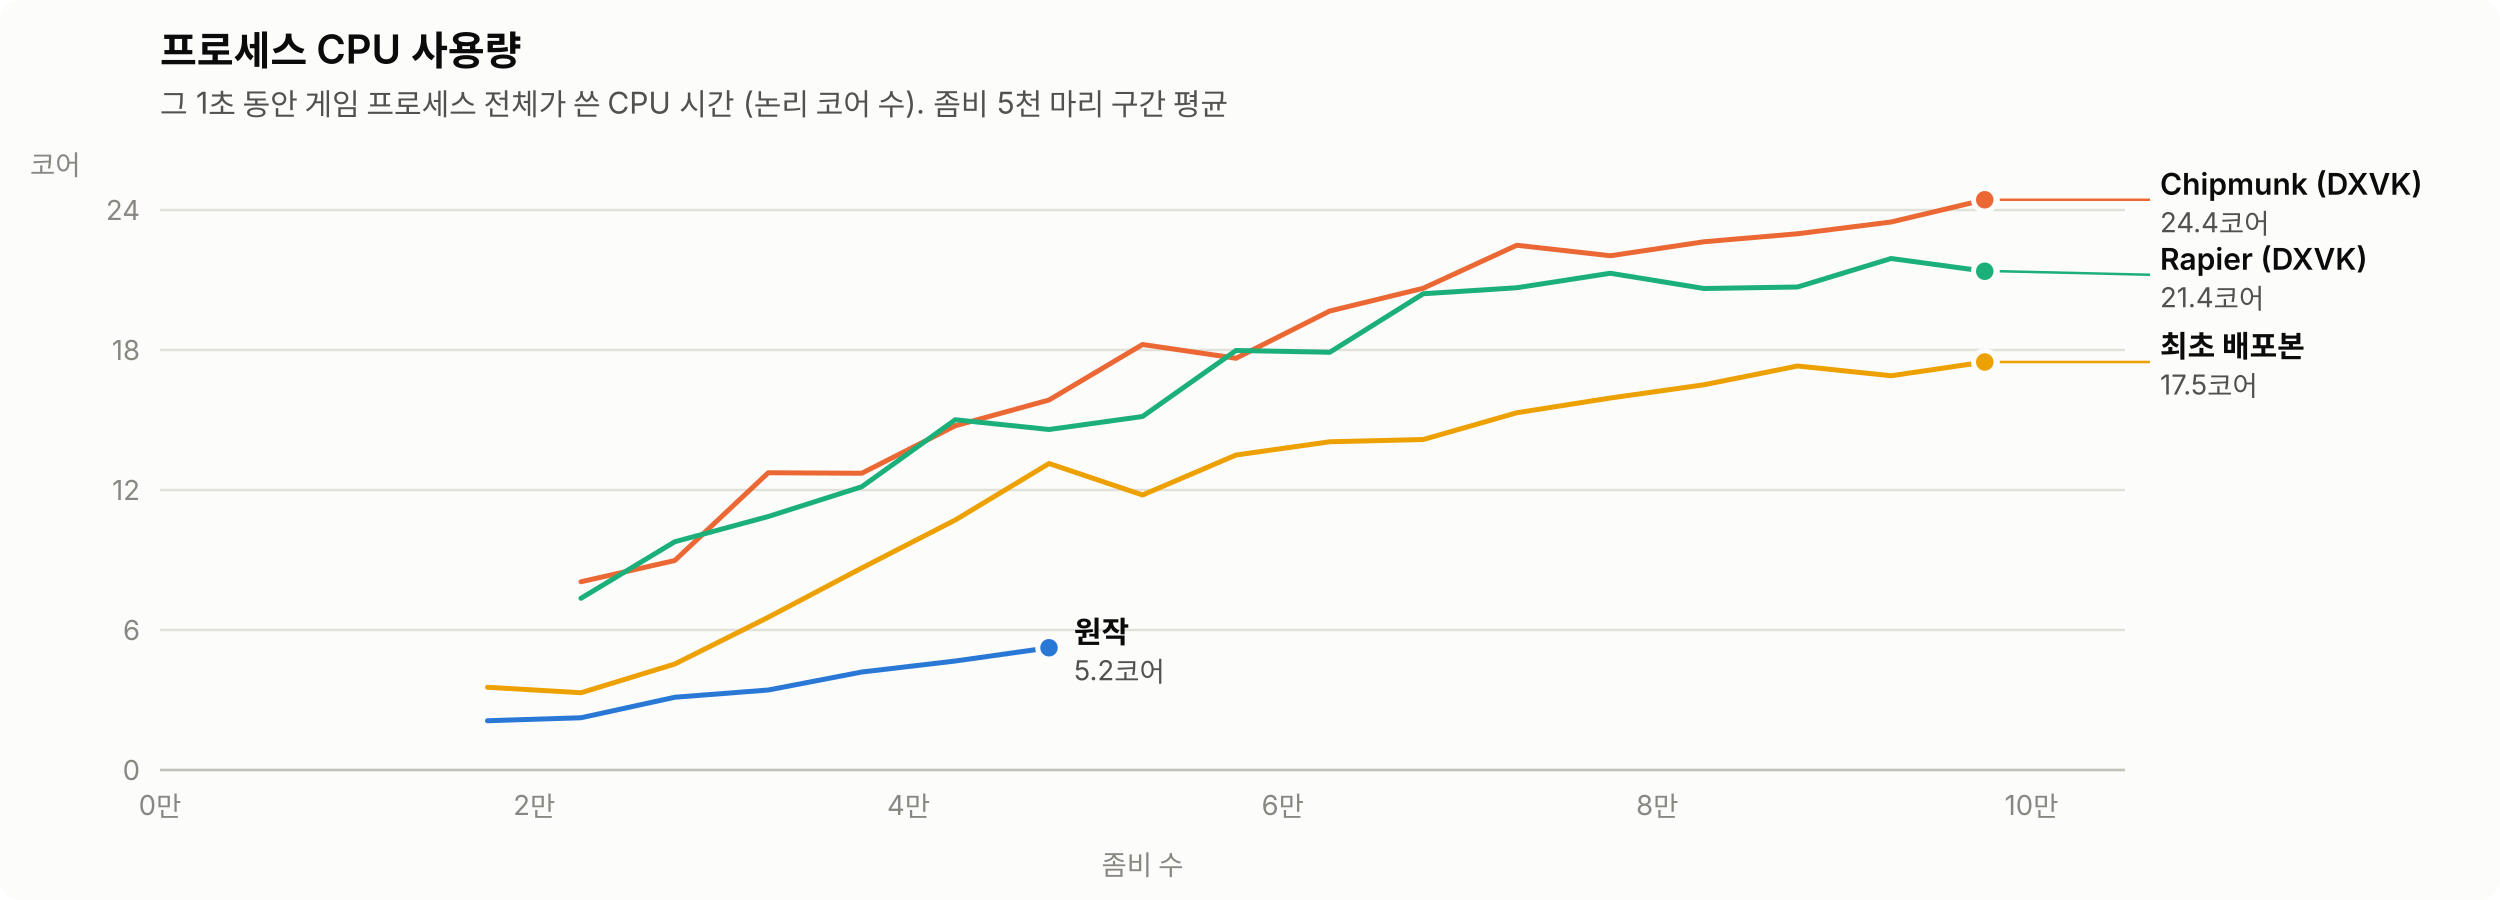
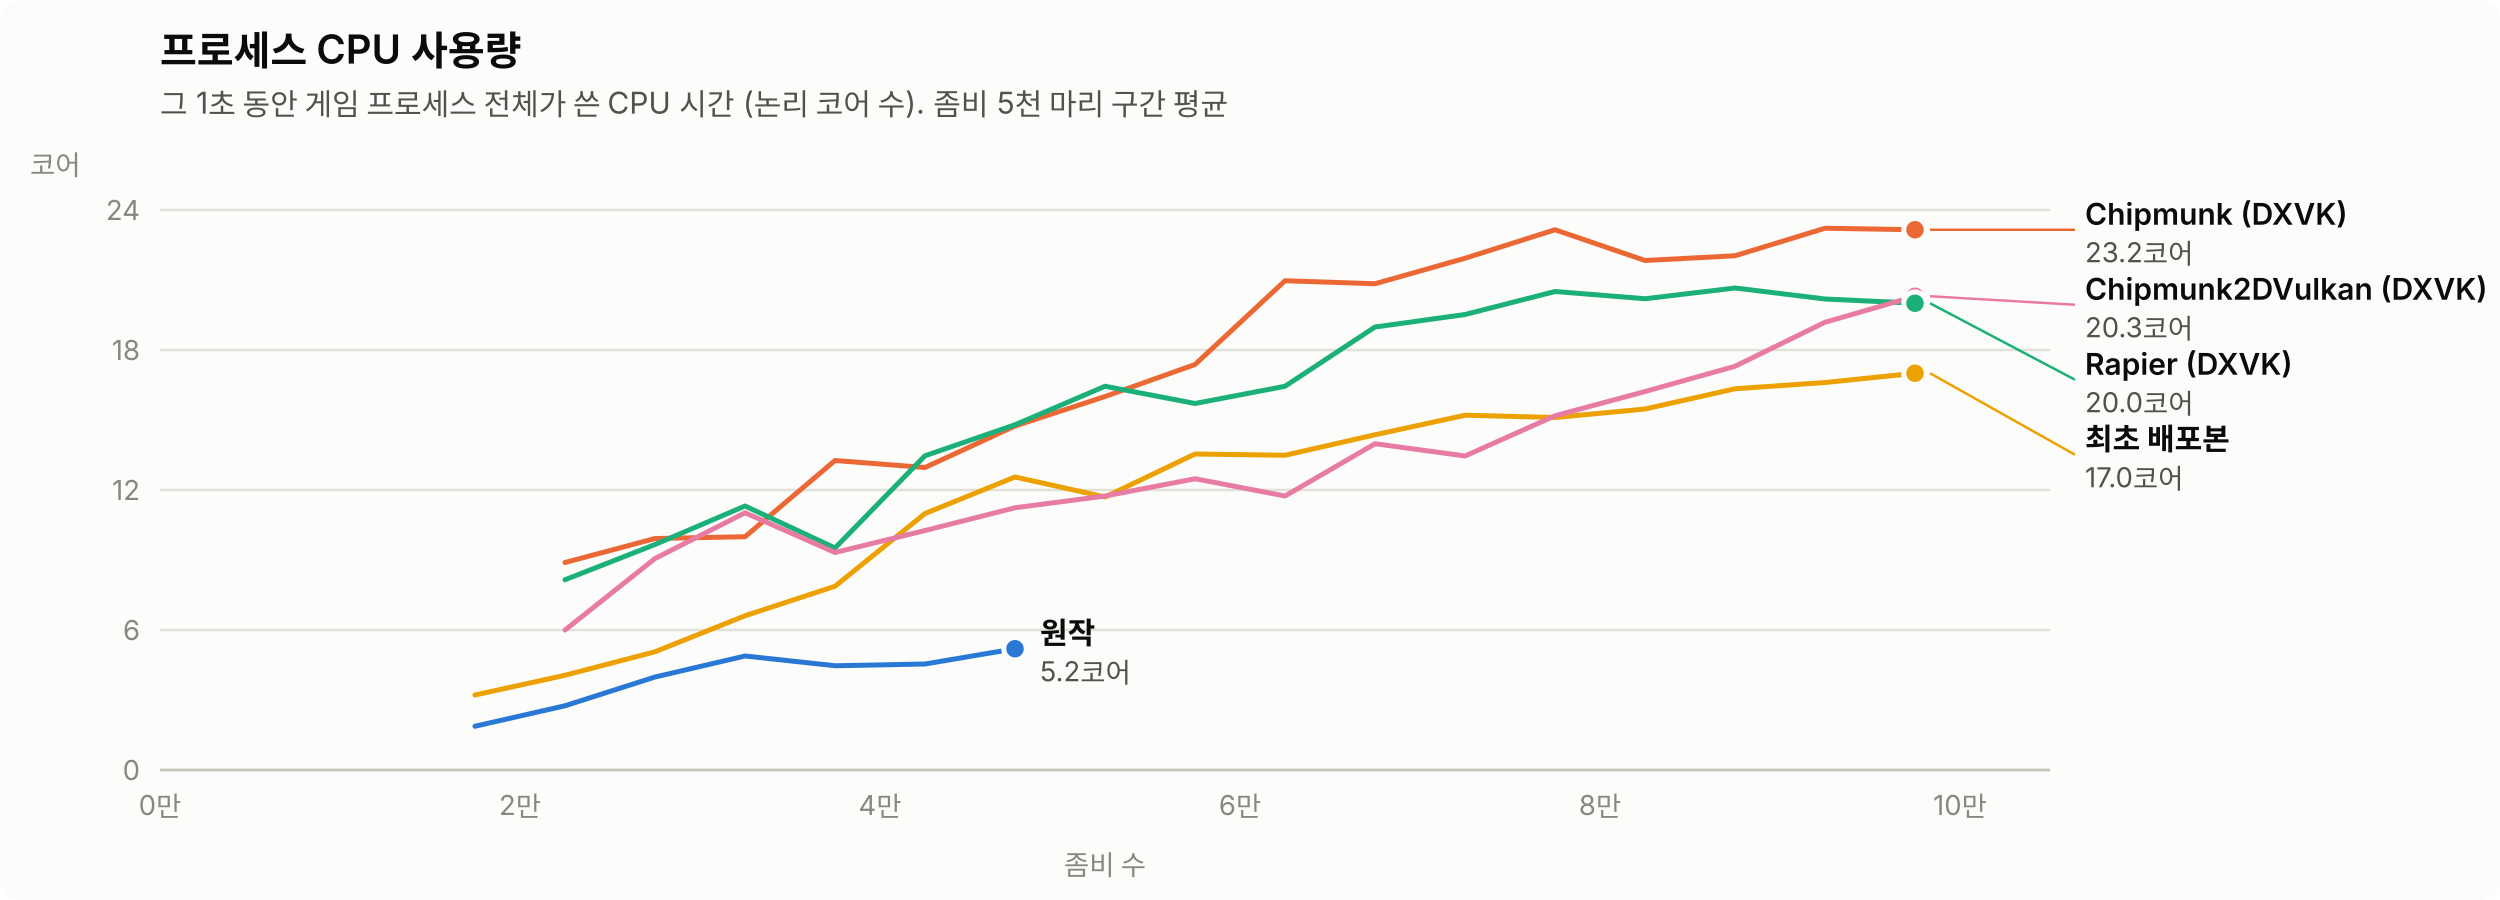
<svg xmlns="http://www.w3.org/2000/svg" viewBox="0 0 1000 360" width="1000" height="360" role="img" aria-label="프로세스 CPU 사용량">
-   <style>svg{font-family:system-ui, -apple-system, "Segoe UI", "Malgun Gothic", sans-serif}.bg{fill:#fcfcfb}.t1{fill:#0b0b0b}.t2{fill:#52514e}.tm{fill:#898781}.grid{stroke:#e1e0d9}.axis{stroke:#c3c2b7}.ring{stroke:#fcfcfb}.ref{stroke:#898781}.s-original{stroke:#2a78d6}.f-original{fill:#2a78d6}.s-first{stroke:#eda100}.f-first{fill:#eda100}.s-chipmunk{stroke:#eb6834}.f-chipmunk{fill:#eb6834}.s-rapier{stroke:#1baf7a}.f-rapier{fill:#1baf7a}@media (prefers-color-scheme: dark){.bg{fill:#1a1a19}.t1{fill:#f0efec}.t2{fill:#c3c2b7}.grid{stroke:#2c2c2a}.axis{stroke:#383835}.ring{stroke:#1a1a19}.s-original{stroke:#3987e5}.f-original{fill:#3987e5}.s-first{stroke:#c98500}.f-first{fill:#c98500}.s-chipmunk{stroke:#d95926}.f-chipmunk{fill:#d95926}.s-rapier{stroke:#199e70}.f-rapier{fill:#199e70}}</style>
+   <style>svg{font-family:system-ui, -apple-system, "Segoe UI", "Malgun Gothic", sans-serif}.bg{fill:#fcfcfb}.t1{fill:#0b0b0b}.t2{fill:#52514e}.tm{fill:#898781}.grid{stroke:#e1e0d9}.axis{stroke:#c3c2b7}.ring{stroke:#fcfcfb}.ref{stroke:#898781}.s-original{stroke:#2a78d6}.f-original{fill:#2a78d6}.s-first{stroke:#eda100}.f-first{fill:#eda100}.s-chipmunk{stroke:#eb6834}.f-chipmunk{fill:#eb6834}.s-rapier{stroke:#1baf7a}.f-rapier{fill:#1baf7a}.s-chipmunk-vulkan{stroke:#e87ba4}.f-chipmunk-vulkan{fill:#e87ba4}@media (prefers-color-scheme: dark){.bg{fill:#1a1a19}.t1{fill:#f0efec}.t2{fill:#c3c2b7}.grid{stroke:#2c2c2a}.axis{stroke:#383835}.ring{stroke:#1a1a19}.s-original{stroke:#3987e5}.f-original{fill:#3987e5}.s-first{stroke:#c98500}.f-first{fill:#c98500}.s-chipmunk{stroke:#d95926}.f-chipmunk{fill:#d95926}.s-rapier{stroke:#199e70}.f-rapier{fill:#199e70}.s-chipmunk-vulkan{stroke:#d55181}.f-chipmunk-vulkan{fill:#d55181}}</style>
  <rect class="bg" width="1000" height="360" rx="8" />
  <text class="t1" x="64" y="26" font-size="16" font-weight="600">프로세스 CPU 사용량</text>
  <text class="t2" x="64" y="46" font-size="12">그 1초 동안 게임 프로세스 전체가 쓴 CPU 시간 (논리 코어 수). 좀비 5천 마리 구간 평균</text>
-   <line class="grid" x1="64" x2="850" y1="308.0" y2="308.0" stroke-width="1" />
+   <line class="grid" x1="64" x2="820" y1="308.0" y2="308.0" stroke-width="1" />
  <text class="tm" x="56" y="312.0" font-size="11" text-anchor="end">0</text>
-   <line class="grid" x1="64" x2="850" y1="252.0" y2="252.0" stroke-width="1" />
+   <line class="grid" x1="64" x2="820" y1="252.0" y2="252.0" stroke-width="1" />
  <text class="tm" x="56" y="256.0" font-size="11" text-anchor="end">6</text>
-   <line class="grid" x1="64" x2="850" y1="196.0" y2="196.0" stroke-width="1" />
+   <line class="grid" x1="64" x2="820" y1="196.0" y2="196.0" stroke-width="1" />
  <text class="tm" x="56" y="200.0" font-size="11" text-anchor="end">12</text>
-   <line class="grid" x1="64" x2="850" y1="140.0" y2="140.0" stroke-width="1" />
+   <line class="grid" x1="64" x2="820" y1="140.0" y2="140.0" stroke-width="1" />
  <text class="tm" x="56" y="144.0" font-size="11" text-anchor="end">18</text>
-   <line class="grid" x1="64" x2="850" y1="84.0" y2="84.0" stroke-width="1" />
+   <line class="grid" x1="64" x2="820" y1="84.0" y2="84.0" stroke-width="1" />
  <text class="tm" x="56" y="88.0" font-size="11" text-anchor="end">24</text>
-   <line class="axis" x1="64" x2="850" y1="308" y2="308" stroke-width="1" />
+   <line class="axis" x1="64" x2="820" y1="308" y2="308" stroke-width="1" />
  <text class="tm" x="64.0" y="326" font-size="11" text-anchor="middle">0만</text>
-   <text class="tm" x="213.7" y="326" font-size="11" text-anchor="middle">2만</text>
-   <text class="tm" x="363.4" y="326" font-size="11" text-anchor="middle">4만</text>
-   <text class="tm" x="513.1" y="326" font-size="11" text-anchor="middle">6만</text>
-   <text class="tm" x="662.9" y="326" font-size="11" text-anchor="middle">8만</text>
-   <text class="tm" x="812.6" y="326" font-size="11" text-anchor="middle">10만</text>
-   <text class="tm" x="457.0" y="350" font-size="11" text-anchor="middle">좀비 수</text>
+   <text class="tm" x="208.0" y="326" font-size="11" text-anchor="middle">2만</text>
+   <text class="tm" x="352.0" y="326" font-size="11" text-anchor="middle">4만</text>
+   <text class="tm" x="496.0" y="326" font-size="11" text-anchor="middle">6만</text>
+   <text class="tm" x="640.0" y="326" font-size="11" text-anchor="middle">8만</text>
+   <text class="tm" x="784.0" y="326" font-size="11" text-anchor="middle">10만</text>
+   <text class="tm" x="442.0" y="350" font-size="11" text-anchor="middle">좀비 수</text>
  <text class="tm" x="12" y="70" font-size="11" text-anchor="start">코어</text>
-   <path class="s-original" d="M195.0,288.3 L232.4,287.1 L269.9,278.9 L307.3,276.0 L344.7,268.8 L382.1,264.4 L419.6,259.1" fill="none" stroke-width="2" stroke-linejoin="round" stroke-linecap="round" />
-   <circle cx="195.0" cy="288.3" r="10" fill="transparent" />
-   <circle cx="232.4" cy="287.1" r="10" fill="transparent" />
-   <circle cx="269.9" cy="278.9" r="10" fill="transparent" />
-   <circle cx="307.3" cy="276.0" r="10" fill="transparent" />
-   <circle cx="344.7" cy="268.8" r="10" fill="transparent" />
-   <circle cx="382.1" cy="264.4" r="10" fill="transparent" />
-   <circle cx="419.6" cy="259.1" r="10" fill="transparent" />
-   <path class="s-first" d="M195.0,274.9 L232.4,277.1 L269.9,265.6 L307.3,246.9 L344.7,227.2 L382.1,208.0 L419.6,185.4 L457.0,198.0 L494.4,182.0 L531.9,176.7 L569.3,175.8 L606.7,165.1 L644.1,159.2 L681.6,153.9 L719.0,146.4 L756.4,150.3 L793.9,144.8" fill="none" stroke-width="2" stroke-linejoin="round" stroke-linecap="round" />
-   <circle cx="195.0" cy="274.9" r="10" fill="transparent" />
-   <circle cx="232.4" cy="277.1" r="10" fill="transparent" />
-   <circle cx="269.9" cy="265.6" r="10" fill="transparent" />
-   <circle cx="307.3" cy="246.9" r="10" fill="transparent" />
-   <circle cx="344.7" cy="227.2" r="10" fill="transparent" />
-   <circle cx="382.1" cy="208.0" r="10" fill="transparent" />
-   <circle cx="419.6" cy="185.4" r="10" fill="transparent" />
-   <circle cx="457.0" cy="198.0" r="10" fill="transparent" />
-   <circle cx="494.4" cy="182.0" r="10" fill="transparent" />
-   <circle cx="531.9" cy="176.7" r="10" fill="transparent" />
-   <circle cx="569.3" cy="175.8" r="10" fill="transparent" />
-   <circle cx="606.7" cy="165.1" r="10" fill="transparent" />
-   <circle cx="644.1" cy="159.2" r="10" fill="transparent" />
-   <circle cx="681.6" cy="153.9" r="10" fill="transparent" />
-   <circle cx="719.0" cy="146.4" r="10" fill="transparent" />
-   <circle cx="756.4" cy="150.3" r="10" fill="transparent" />
-   <circle cx="793.9" cy="144.8" r="10" fill="transparent" />
-   <path class="s-chipmunk" d="M232.4,232.7 L269.9,224.2 L307.3,189.1 L344.7,189.3 L382.1,170.3 L419.6,160.0 L457.0,137.8 L494.4,143.3 L531.9,124.4 L569.3,115.3 L606.7,98.1 L644.1,102.3 L681.6,96.7 L719.0,93.5 L756.4,88.8 L793.9,79.9" fill="none" stroke-width="2" stroke-linejoin="round" stroke-linecap="round" />
-   <circle cx="232.4" cy="232.7" r="10" fill="transparent" />
-   <circle cx="269.9" cy="224.2" r="10" fill="transparent" />
-   <circle cx="307.3" cy="189.1" r="10" fill="transparent" />
-   <circle cx="344.7" cy="189.3" r="10" fill="transparent" />
-   <circle cx="382.1" cy="170.3" r="10" fill="transparent" />
-   <circle cx="419.6" cy="160.0" r="10" fill="transparent" />
-   <circle cx="457.0" cy="137.8" r="10" fill="transparent" />
-   <circle cx="494.4" cy="143.3" r="10" fill="transparent" />
-   <circle cx="531.9" cy="124.4" r="10" fill="transparent" />
-   <circle cx="569.3" cy="115.3" r="10" fill="transparent" />
-   <circle cx="606.7" cy="98.1" r="10" fill="transparent" />
-   <circle cx="644.1" cy="102.3" r="10" fill="transparent" />
-   <circle cx="681.6" cy="96.7" r="10" fill="transparent" />
-   <circle cx="719.0" cy="93.5" r="10" fill="transparent" />
-   <circle cx="756.4" cy="88.8" r="10" fill="transparent" />
-   <circle cx="793.9" cy="79.9" r="10" fill="transparent" />
-   <path class="s-rapier" d="M232.4,239.3 L269.9,216.7 L307.3,206.6 L344.7,194.7 L382.1,167.9 L419.6,171.8 L457.0,166.6 L494.4,140.2 L531.9,140.9 L569.3,117.5 L606.7,115.1 L644.1,109.3 L681.6,115.4 L719.0,114.8 L756.4,103.4 L793.9,108.5" fill="none" stroke-width="2" stroke-linejoin="round" stroke-linecap="round" />
-   <circle cx="232.4" cy="239.3" r="10" fill="transparent" />
-   <circle cx="269.9" cy="216.7" r="10" fill="transparent" />
-   <circle cx="307.3" cy="206.6" r="10" fill="transparent" />
-   <circle cx="344.7" cy="194.7" r="10" fill="transparent" />
-   <circle cx="382.1" cy="167.9" r="10" fill="transparent" />
-   <circle cx="419.6" cy="171.8" r="10" fill="transparent" />
-   <circle cx="457.0" cy="166.6" r="10" fill="transparent" />
-   <circle cx="494.4" cy="140.2" r="10" fill="transparent" />
-   <circle cx="531.9" cy="140.9" r="10" fill="transparent" />
-   <circle cx="569.3" cy="117.5" r="10" fill="transparent" />
-   <circle cx="606.7" cy="115.1" r="10" fill="transparent" />
-   <circle cx="644.1" cy="109.3" r="10" fill="transparent" />
-   <circle cx="681.6" cy="115.4" r="10" fill="transparent" />
-   <circle cx="719.0" cy="114.8" r="10" fill="transparent" />
-   <circle cx="756.4" cy="103.4" r="10" fill="transparent" />
-   <circle cx="793.9" cy="108.5" r="10" fill="transparent" />
-   <circle class="f-chipmunk ring" cx="793.9" cy="79.9" r="4.5" stroke-width="2" />
-   <line class="s-chipmunk" x1="799.9" y1="79.9" x2="860" y2="79.9" stroke-width="1" />
-   <text class="t1" x="864" y="77.9" font-size="12" font-weight="600">Chipmunk (DXVK)</text>
-   <text class="t2" x="864" y="92.9" font-size="11">24.4코어</text>
-   <circle class="f-rapier ring" cx="793.9" cy="108.5" r="4.5" stroke-width="2" />
-   <line class="s-rapier" x1="799.9" y1="108.5" x2="860" y2="109.9" stroke-width="1" />
-   <text class="t1" x="864" y="107.9" font-size="12" font-weight="600">Rapier (DXVK)</text>
-   <text class="t2" x="864" y="122.9" font-size="11">21.4코어</text>
-   <circle class="f-first ring" cx="793.9" cy="144.8" r="4.5" stroke-width="2" />
-   <line class="s-first" x1="799.9" y1="144.8" x2="860" y2="144.8" stroke-width="1" />
-   <text class="t1" x="864" y="142.8" font-size="12" font-weight="600">최초 배포본</text>
-   <text class="t2" x="864" y="157.8" font-size="11">17.5코어</text>
-   <circle class="f-original ring" cx="419.6" cy="259.1" r="4.5" stroke-width="2" />
-   <text class="t1" x="429.571" y="257.1" font-size="12" font-weight="600">원작</text>
-   <text class="t2" x="429.571" y="272.1" font-size="11">5.2코어</text>
+   <path class="s-original" d="M190.0,290.5 L226.0,282.3 L262.0,270.8 L298.0,262.4 L334.0,266.3 L370.0,265.6 L406.0,259.5" fill="none" stroke-width="2" stroke-linejoin="round" stroke-linecap="round" />
+   <circle cx="190.0" cy="290.5" r="10" fill="transparent" />
+   <circle cx="226.0" cy="282.3" r="10" fill="transparent" />
+   <circle cx="262.0" cy="270.8" r="10" fill="transparent" />
+   <circle cx="298.0" cy="262.4" r="10" fill="transparent" />
+   <circle cx="334.0" cy="266.3" r="10" fill="transparent" />
+   <circle cx="370.0" cy="265.6" r="10" fill="transparent" />
+   <circle cx="406.0" cy="259.5" r="10" fill="transparent" />
+   <path class="s-first" d="M190.0,278.0 L226.0,270.1 L262.0,260.7 L298.0,246.3 L334.0,234.5 L370.0,205.4 L406.0,190.8 L442.0,198.8 L478.0,181.6 L514.0,182.1 L550.0,173.9 L586.0,166.1 L622.0,167.0 L658.0,163.6 L694.0,155.5 L730.0,153.0 L766.0,149.3" fill="none" stroke-width="2" stroke-linejoin="round" stroke-linecap="round" />
+   <circle cx="190.0" cy="278.0" r="10" fill="transparent" />
+   <circle cx="226.0" cy="270.1" r="10" fill="transparent" />
+   <circle cx="262.0" cy="260.7" r="10" fill="transparent" />
+   <circle cx="298.0" cy="246.3" r="10" fill="transparent" />
+   <circle cx="334.0" cy="234.5" r="10" fill="transparent" />
+   <circle cx="370.0" cy="205.4" r="10" fill="transparent" />
+   <circle cx="406.0" cy="190.8" r="10" fill="transparent" />
+   <circle cx="442.0" cy="198.8" r="10" fill="transparent" />
+   <circle cx="478.0" cy="181.6" r="10" fill="transparent" />
+   <circle cx="514.0" cy="182.1" r="10" fill="transparent" />
+   <circle cx="550.0" cy="173.9" r="10" fill="transparent" />
+   <circle cx="586.0" cy="166.1" r="10" fill="transparent" />
+   <circle cx="622.0" cy="167.0" r="10" fill="transparent" />
+   <circle cx="658.0" cy="163.6" r="10" fill="transparent" />
+   <circle cx="694.0" cy="155.5" r="10" fill="transparent" />
+   <circle cx="730.0" cy="153.0" r="10" fill="transparent" />
+   <circle cx="766.0" cy="149.3" r="10" fill="transparent" />
+   <path class="s-chipmunk" d="M226.0,225.0 L262.0,215.4 L298.0,214.7 L334.0,184.2 L370.0,187.0 L406.0,170.4 L442.0,158.6 L478.0,145.8 L514.0,112.3 L550.0,113.5 L586.0,103.3 L622.0,91.9 L658.0,104.2 L694.0,102.3 L730.0,91.3 L766.0,91.9" fill="none" stroke-width="2" stroke-linejoin="round" stroke-linecap="round" />
+   <circle cx="226.0" cy="225.0" r="10" fill="transparent" />
+   <circle cx="262.0" cy="215.4" r="10" fill="transparent" />
+   <circle cx="298.0" cy="214.7" r="10" fill="transparent" />
+   <circle cx="334.0" cy="184.2" r="10" fill="transparent" />
+   <circle cx="370.0" cy="187.0" r="10" fill="transparent" />
+   <circle cx="406.0" cy="170.4" r="10" fill="transparent" />
+   <circle cx="442.0" cy="158.6" r="10" fill="transparent" />
+   <circle cx="478.0" cy="145.8" r="10" fill="transparent" />
+   <circle cx="514.0" cy="112.3" r="10" fill="transparent" />
+   <circle cx="550.0" cy="113.5" r="10" fill="transparent" />
+   <circle cx="586.0" cy="103.3" r="10" fill="transparent" />
+   <circle cx="622.0" cy="91.9" r="10" fill="transparent" />
+   <circle cx="658.0" cy="104.2" r="10" fill="transparent" />
+   <circle cx="694.0" cy="102.3" r="10" fill="transparent" />
+   <circle cx="730.0" cy="91.3" r="10" fill="transparent" />
+   <circle cx="766.0" cy="91.9" r="10" fill="transparent" />
+   <path class="s-rapier" d="M226.0,231.9 L262.0,217.8 L298.0,202.4 L334.0,219.2 L370.0,182.3 L406.0,169.9 L442.0,154.5 L478.0,161.4 L514.0,154.5 L550.0,130.8 L586.0,125.8 L622.0,116.6 L658.0,119.5 L694.0,115.2 L730.0,119.6 L766.0,121.3" fill="none" stroke-width="2" stroke-linejoin="round" stroke-linecap="round" />
+   <circle cx="226.0" cy="231.9" r="10" fill="transparent" />
+   <circle cx="262.0" cy="217.8" r="10" fill="transparent" />
+   <circle cx="298.0" cy="202.4" r="10" fill="transparent" />
+   <circle cx="334.0" cy="219.2" r="10" fill="transparent" />
+   <circle cx="370.0" cy="182.3" r="10" fill="transparent" />
+   <circle cx="406.0" cy="169.9" r="10" fill="transparent" />
+   <circle cx="442.0" cy="154.5" r="10" fill="transparent" />
+   <circle cx="478.0" cy="161.4" r="10" fill="transparent" />
+   <circle cx="514.0" cy="154.5" r="10" fill="transparent" />
+   <circle cx="550.0" cy="130.8" r="10" fill="transparent" />
+   <circle cx="586.0" cy="125.8" r="10" fill="transparent" />
+   <circle cx="622.0" cy="116.6" r="10" fill="transparent" />
+   <circle cx="658.0" cy="119.5" r="10" fill="transparent" />
+   <circle cx="694.0" cy="115.2" r="10" fill="transparent" />
+   <circle cx="730.0" cy="119.6" r="10" fill="transparent" />
+   <circle cx="766.0" cy="121.3" r="10" fill="transparent" />
+   <path class="s-chipmunk-vulkan" d="M226.0,252.0 L262.0,223.4 L298.0,205.1 L334.0,221.0 L370.0,212.2 L406.0,203.1 L442.0,198.4 L478.0,191.5 L514.0,198.4 L550.0,177.5 L586.0,182.4 L622.0,166.3 L658.0,156.6 L694.0,146.5 L730.0,128.9 L766.0,118.5" fill="none" stroke-width="2" stroke-linejoin="round" stroke-linecap="round" />
+   <circle cx="226.0" cy="252.0" r="10" fill="transparent" />
+   <circle cx="262.0" cy="223.4" r="10" fill="transparent" />
+   <circle cx="298.0" cy="205.1" r="10" fill="transparent" />
+   <circle cx="334.0" cy="221.0" r="10" fill="transparent" />
+   <circle cx="370.0" cy="212.2" r="10" fill="transparent" />
+   <circle cx="406.0" cy="203.1" r="10" fill="transparent" />
+   <circle cx="442.0" cy="198.4" r="10" fill="transparent" />
+   <circle cx="478.0" cy="191.5" r="10" fill="transparent" />
+   <circle cx="514.0" cy="198.4" r="10" fill="transparent" />
+   <circle cx="550.0" cy="177.5" r="10" fill="transparent" />
+   <circle cx="586.0" cy="182.4" r="10" fill="transparent" />
+   <circle cx="622.0" cy="166.3" r="10" fill="transparent" />
+   <circle cx="658.0" cy="156.6" r="10" fill="transparent" />
+   <circle cx="694.0" cy="146.5" r="10" fill="transparent" />
+   <circle cx="730.0" cy="128.9" r="10" fill="transparent" />
+   <circle cx="766.0" cy="118.5" r="10" fill="transparent" />
+   <circle class="f-chipmunk ring" cx="766.0" cy="91.9" r="4.5" stroke-width="2" />
+   <line class="s-chipmunk" x1="772.0" y1="91.9" x2="830" y2="91.9" stroke-width="1" />
+   <text class="t1" x="834" y="89.9" font-size="12" font-weight="600">Chipmunk (DXVK)</text>
+   <text class="t2" x="834" y="104.9" font-size="11">23.2코어</text>
+   <circle class="f-chipmunk-vulkan ring" cx="766.0" cy="118.5" r="4.5" stroke-width="2" />
+   <line class="s-chipmunk-vulkan" x1="772.0" y1="118.5" x2="830" y2="121.9" stroke-width="1" />
+   <text class="t1" x="834" y="119.9" font-size="12" font-weight="600">Chipmunk2DVulkan (DXVK)</text>
+   <text class="t2" x="834" y="134.9" font-size="11">20.3코어</text>
+   <circle class="f-rapier ring" cx="766.0" cy="121.3" r="4.5" stroke-width="2" />
+   <line class="s-rapier" x1="772.0" y1="121.3" x2="830" y2="151.9" stroke-width="1" />
+   <text class="t1" x="834" y="149.9" font-size="12" font-weight="600">Rapier (DXVK)</text>
+   <text class="t2" x="834" y="164.9" font-size="11">20.0코어</text>
+   <circle class="f-first ring" cx="766.0" cy="149.3" r="4.5" stroke-width="2" />
+   <line class="s-first" x1="772.0" y1="149.3" x2="830" y2="181.9" stroke-width="1" />
+   <text class="t1" x="834" y="179.9" font-size="12" font-weight="600">최초 배포본</text>
+   <text class="t2" x="834" y="194.9" font-size="11">17.0코어</text>
+   <circle class="f-original ring" cx="406.0" cy="259.5" r="4.5" stroke-width="2" />
+   <text class="t1" x="416.0" y="257.5" font-size="12" font-weight="600">원작</text>
+   <text class="t2" x="416.0" y="272.5" font-size="11">5.2코어</text>
</svg>
